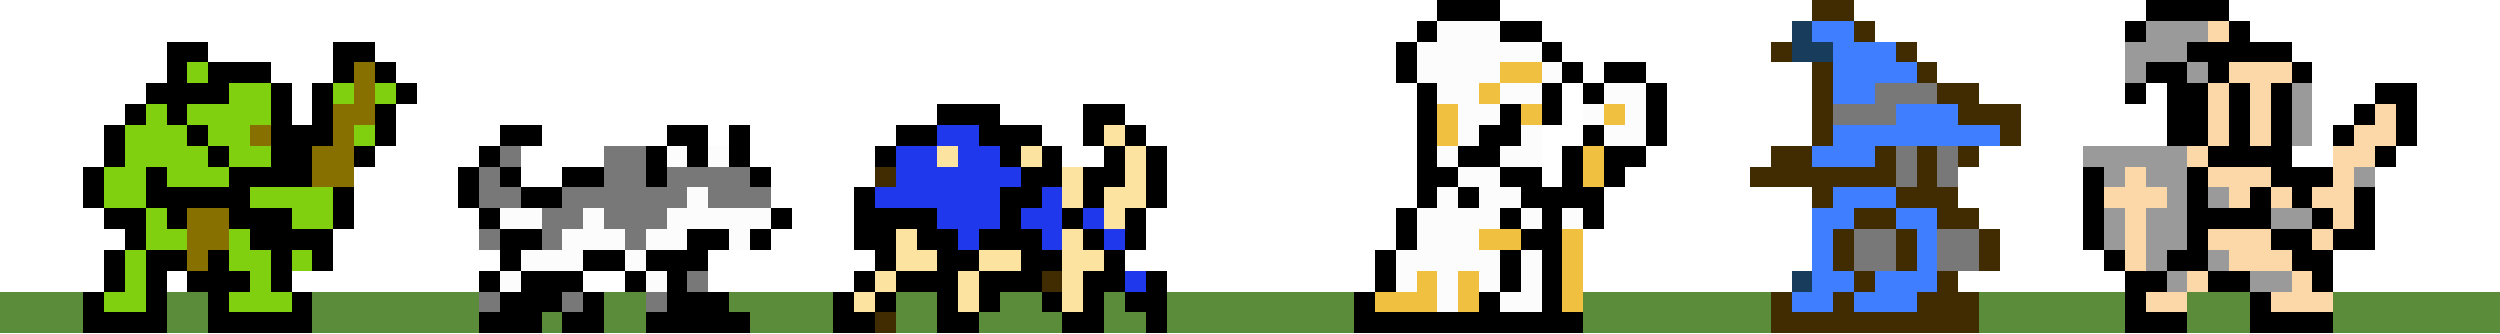
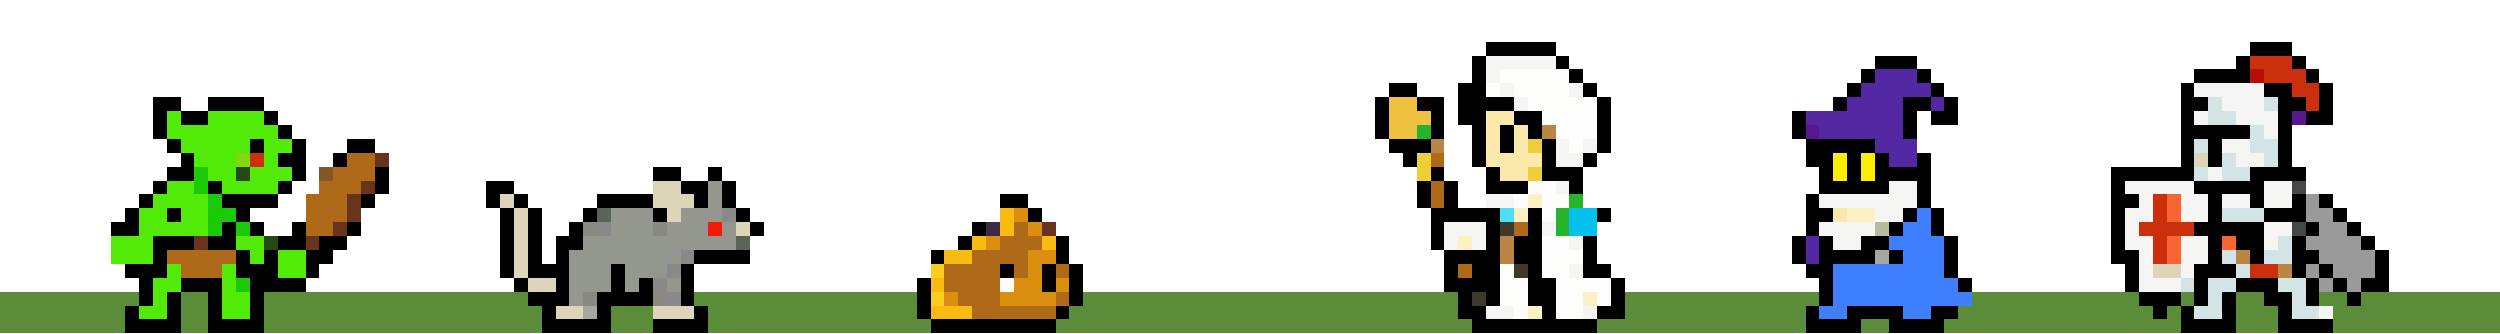
- <svg xmlns="http://www.w3.org/2000/svg" viewBox="0 0 120 16" width="960" height="128" shape-rendering="crispEdges">
+ <svg xmlns="http://www.w3.org/2000/svg" viewBox="0 0 180 24" width="960" height="128" shape-rendering="crispEdges">
  <defs>
    <filter id="flash">
      <feFlood flood-color="#ffffff" />
      <feComposite operator="in" in2="SourceAlpha" />
    </filter>
    <g id="a0">
-       <path fill="#000000" d="M4 2h2v1h-2zM12 2h2v1h-2zM4 3h1v1h-1zM6 3h3v1h-3zM12 3h1v1h-1zM14 3h1v1h-1zM3 4h4v1h-4zM9 4h1v1h-1zM11 4h1v1h-1zM15 4h1v1h-1zM2 5h1v1h-1zM4 5h1v1h-1zM9 5h1v1h-1zM11 5h1v1h-1zM14 5h1v1h-1zM1 6h1v1h-1zM5 6h1v1h-1zM9 6h3v1h-3zM14 6h1v1h-1zM1 7h1v1h-1zM6 7h1v1h-1zM9 7h2v1h-2zM13 7h1v1h-1zM0 8h1v1h-1zM3 8h1v1h-1zM7 8h4v1h-4zM0 9h1v1h-1zM3 9h5v1h-5zM12 9h1v1h-1zM1 10h2v1h-2zM4 10h1v1h-1zM7 10h3v1h-3zM12 10h1v1h-1zM2 11h1v1h-1zM8 11h4v1h-4zM1 12h1v1h-1zM3 12h2v1h-2zM6 12h1v1h-1zM9 12h1v1h-1zM11 12h1v1h-1zM1 13h1v1h-1zM3 13h1v1h-1zM5 13h3v1h-3zM9 13h1v1h-1zM0 14h1v1h-1zM3 14h1v1h-1zM6 14h1v1h-1zM10 14h1v1h-1zM0 15h4v1h-4zM6 15h5v1h-5z" />
-       <path fill="#80d010" d="M5 3h1v1h-1zM7 4h2v1h-2zM12 4h1v1h-1zM14 4h1v1h-1zM3 5h1v1h-1zM5 5h4v1h-4zM2 6h3v1h-3zM6 6h2v1h-2zM13 6h1v1h-1zM2 7h4v1h-4zM7 7h2v1h-2zM1 8h2v1h-2zM4 8h3v1h-3zM1 9h2v1h-2zM8 9h4v1h-4zM3 10h1v1h-1zM10 10h2v1h-2zM3 11h2v1h-2zM7 11h1v1h-1zM2 12h1v1h-1zM7 12h2v1h-2zM10 12h1v1h-1zM2 13h1v1h-1zM8 13h1v1h-1zM1 14h2v1h-2zM7 14h3v1h-3z" />
-       <path fill="#887000" d="M13 3h1v1h-1zM13 4h1v1h-1zM12 5h2v1h-2zM8 6h1v1h-1zM12 6h1v1h-1zM11 7h2v1h-2zM11 8h2v1h-2zM5 10h2v1h-2zM5 11h2v1h-2zM5 12h1v1h-1z" />
+       <path fill="#000000" d="M5 7h2v1h-2zM9 7h4v1h-4zM5 8h1v1h-1zM7 8h2v1h-2zM13 8h1v1h-1zM5 9h1v1h-1zM14 9h1v1h-1zM6 10h1v1h-1zM12 10h1v1h-1zM15 10h1v1h-1zM19 10h2v1h-2zM7 11h1v1h-1zM14 11h2v1h-2zM18 11h1v1h-1zM6 12h2v1h-2zM15 12h1v1h-1zM21 12h1v1h-1zM5 13h1v1h-1zM9 13h1v1h-1zM14 13h1v1h-1zM21 13h1v1h-1zM4 14h1v1h-1zM10 14h4v1h-4zM20 14h1v1h-1zM3 15h1v1h-1zM6 15h1v1h-1zM11 15h1v1h-1zM2 16h2v1h-2zM10 16h1v1h-1zM12 16h1v1h-1zM15 16h1v1h-1zM19 16h1v1h-1zM5 17h3v1h-3zM9 17h2v1h-2zM14 17h2v1h-2zM17 17h2v1h-2zM5 18h1v1h-1zM11 18h1v1h-1zM13 18h1v1h-1zM16 18h2v1h-2zM3 19h3v1h-3zM11 19h3v1h-3zM16 19h1v1h-1zM4 20h1v1h-1zM7 20h3v1h-3zM12 20h4v1h-4zM4 21h1v1h-1zM6 21h1v1h-1zM9 21h1v1h-1zM12 21h1v1h-1zM3 22h1v1h-1zM6 22h1v1h-1zM9 22h1v1h-1zM12 22h1v1h-1zM3 23h4v1h-4zM9 23h4v1h-4z" />
+       <path fill="#1bca04" d="M8 12h1v1h-1zM8 13h1v1h-1zM9 14h1v1h-1zM9 15h2v1h-2zM9 16h1v1h-1zM11 16h1v1h-1zM11 20h1v1h-1z" />
+       <path fill="#264814" d="M11 12h1v1h-1zM13 17h1v1h-1z" />
+       <path fill="#51eb07" d="M6 8h1v1h-1zM9 8h4v1h-4zM6 9h8v1h-8zM7 10h5v1h-5zM13 10h2v1h-2zM8 11h3v1h-3zM13 11h1v1h-1zM9 12h2v1h-2zM12 12h3v1h-3zM6 13h2v1h-2zM10 13h4v1h-4zM5 14h4v1h-4zM4 15h2v1h-2zM7 15h2v1h-2zM4 16h5v1h-5zM2 17h3v1h-3zM11 17h2v1h-2zM2 18h3v1h-3zM12 18h1v1h-1zM14 18h2v1h-2zM6 19h1v1h-1zM10 19h1v1h-1zM14 19h2v1h-2zM5 20h2v1h-2zM10 20h1v1h-1zM5 21h1v1h-1zM10 21h2v1h-2zM4 22h2v1h-2zM10 22h2v1h-2z" />
+       <path fill="#69341d" d="M21 11h1v1h-1zM20 13h1v1h-1zM19 14h1v1h-1zM19 15h1v1h-1zM18 16h1v1h-1zM8 17h1v1h-1zM16 17h1v1h-1z" />
+       <path fill="#81d712" d="M11 11h1v1h-1z" />
+       <path fill="#855526" d="M17 12h1v1h-1z" />
+       <path fill="#ae6919" d="M19 11h2v1h-2zM18 12h3v1h-3zM17 13h3v1h-3zM16 14h3v1h-3zM16 15h3v1h-3zM16 16h2v1h-2zM6 18h5v1h-5zM7 19h3v1h-3z" />
+       <path fill="#cc2f0c" d="M12 11h1v1h-1z" />
    </g>
    <g id="a1">
-       <path fill="#000000" d="M2 6h2v1h-2zM10 6h2v1h-2zM13 6h1v1h-1zM1 7h1v1h-1zM9 7h1v1h-1zM11 7h1v1h-1zM13 7h1v1h-1zM0 8h1v1h-1zM2 8h1v1h-1zM5 8h2v1h-2zM9 8h1v1h-1zM14 8h1v1h-1zM0 9h1v1h-1zM3 9h2v1h-2zM1 10h1v1h-1zM15 10h1v1h-1zM2 11h2v1h-2zM11 11h2v1h-2zM14 11h1v1h-1zM2 12h1v1h-1zM6 12h2v1h-2zM9 12h3v1h-3zM1 13h1v1h-1zM3 13h3v1h-3zM8 13h1v1h-1zM10 13h1v1h-1zM2 14h3v1h-3zM6 14h1v1h-1zM10 14h3v1h-3zM1 15h3v1h-3zM5 15h2v1h-2zM9 15h5v1h-5z" />
-       <path fill="#787878" d="M2 7h1v1h-1zM7 7h2v1h-2zM1 8h1v1h-1zM7 8h2v1h-2zM10 8h4v1h-4zM1 9h2v1h-2zM5 9h6v1h-6zM12 9h3v1h-3zM4 10h2v1h-2zM7 10h3v1h-3zM1 11h1v1h-1zM4 11h1v1h-1zM8 11h1v1h-1zM11 13h1v1h-1zM1 14h1v1h-1zM5 14h1v1h-1zM9 14h1v1h-1z" />
-       <path fill="#fcfcfc" d="M10 7h1v1h-1zM12 7h1v1h-1zM11 9h1v1h-1zM2 10h2v1h-2zM6 10h1v1h-1zM10 10h5v1h-5zM5 11h3v1h-3zM9 11h2v1h-2zM13 11h1v1h-1zM3 12h3v1h-3zM8 12h1v1h-1zM2 13h1v1h-1zM9 13h1v1h-1z" />
+       <path fill="#000000" d="M14 12h2v1h-2zM18 12h1v1h-1zM2 13h2v1h-2zM16 13h2v1h-2zM19 13h1v1h-1zM2 14h1v1h-1zM4 14h1v1h-1zM10 14h4v1h-4zM17 14h1v1h-1zM19 14h1v1h-1zM3 15h1v1h-1zM5 15h1v1h-1zM9 15h1v1h-1zM14 15h1v1h-1zM20 15h1v1h-1zM3 16h1v1h-1zM5 16h1v1h-1zM8 16h1v1h-1zM21 16h1v1h-1zM3 17h1v1h-1zM5 17h1v1h-1zM7 17h2v1h-2zM3 18h1v1h-1zM5 18h1v1h-1zM7 18h1v1h-1zM17 18h4v1h-4zM3 19h1v1h-1zM5 19h3v1h-3zM11 19h1v1h-1zM16 19h1v1h-1zM4 20h1v1h-1zM7 20h1v1h-1zM11 20h1v1h-1zM13 20h1v1h-1zM16 20h1v1h-1zM5 21h3v1h-3zM10 21h4v1h-4zM16 21h1v1h-1zM6 22h1v1h-1zM10 22h1v1h-1zM17 22h1v1h-1zM6 23h5v1h-5zM14 23h4v1h-4z" />
+       <path fill="#586458" d="M10 15h1v1h-1zM20 17h1v1h-1z" />
+       <path fill="#898981" d="M9 16h1v1h-1zM14 16h1v1h-1zM9 21h1v1h-1zM14 21h1v1h-1z" />
+       <path fill="#8b888a" d="M19 15h1v1h-1zM10 16h1v1h-1zM16 18h1v1h-1zM15 19h1v1h-1zM14 20h1v1h-1zM15 21h1v1h-1z" />
+       <path fill="#94978e" d="M18 13h1v1h-1zM18 14h1v1h-1zM11 15h3v1h-3zM16 15h3v1h-3zM11 16h3v1h-3zM15 16h3v1h-3zM19 16h1v1h-1zM9 17h11v1h-11zM8 18h8v1h-8zM8 19h3v1h-3zM12 19h3v1h-3zM8 20h3v1h-3zM12 20h1v1h-1zM15 20h1v1h-1zM8 21h1v1h-1z" />
+       <path fill="#a9a59f" d="M9 22h1v1h-1z" />
+       <path fill="#dcd5b9" d="M14 13h2v1h-2zM3 14h1v1h-1zM14 14h3v1h-3zM4 15h1v1h-1zM15 15h1v1h-1zM4 16h1v1h-1zM20 16h1v1h-1zM4 17h1v1h-1zM4 18h1v1h-1zM4 19h1v1h-1zM5 20h2v1h-2zM7 22h2v1h-2zM14 22h3v1h-3z" />
+       <path fill="#f51804" d="M18 16h1v1h-1z" />
    </g>
    <g id="a2">
-       <path fill="#000000" d="M5 5h3v1h-3zM12 5h2v1h-2zM3 6h2v1h-2zM7 6h3v1h-3zM12 6h1v1h-1zM14 6h1v1h-1zM2 7h1v1h-1zM8 7h1v1h-1zM10 7h1v1h-1zM13 7h1v1h-1zM15 7h1v1h-1zM9 8h2v1h-2zM12 8h2v1h-2zM15 8h1v1h-1zM1 9h1v1h-1zM8 9h2v1h-2zM12 9h1v1h-1zM15 9h1v1h-1zM1 10h4v1h-4zM8 10h1v1h-1zM11 10h1v1h-1zM14 10h1v1h-1zM1 11h2v1h-2zM4 11h2v1h-2zM7 11h3v1h-3zM12 11h1v1h-1zM14 11h1v1h-1zM2 12h1v1h-1zM5 12h2v1h-2zM9 12h2v1h-2zM13 12h1v1h-1zM1 13h1v1h-1zM3 13h3v1h-3zM7 13h3v1h-3zM12 13h2v1h-2zM15 13h1v1h-1zM0 14h1v1h-1zM2 14h1v1h-1zM5 14h1v1h-1zM7 14h1v1h-1zM10 14h1v1h-1zM12 14h1v1h-1zM14 14h2v1h-2zM0 15h2v1h-2zM5 15h2v1h-2zM11 15h2v1h-2zM15 15h1v1h-1z" />
-       <path fill="#2038ec" d="M5 6h2v1h-2zM3 7h2v1h-2zM6 7h2v1h-2zM3 8h6v1h-6zM2 9h6v1h-6zM10 9h1v1h-1zM5 10h3v1h-3zM9 10h2v1h-2zM12 10h1v1h-1zM6 11h1v1h-1zM10 11h1v1h-1zM13 11h1v1h-1zM14 13h1v1h-1z" />
-       <path fill="#402c00" d="M2 8h1v1h-1zM10 13h1v1h-1zM2 15h1v1h-1z" />
-       <path fill="#fce4a0" d="M13 6h1v1h-1zM5 7h1v1h-1zM9 7h1v1h-1zM14 7h1v1h-1zM11 8h1v1h-1zM14 8h1v1h-1zM11 9h1v1h-1zM13 9h2v1h-2zM13 10h1v1h-1zM3 11h1v1h-1zM11 11h1v1h-1zM3 12h2v1h-2zM7 12h2v1h-2zM11 12h2v1h-2zM2 13h1v1h-1zM6 13h1v1h-1zM11 13h1v1h-1zM1 14h1v1h-1zM6 14h1v1h-1zM11 14h1v1h-1z" />
+       <path fill="#000000" d="M12 14h2v1h-2zM14 15h1v1h-1zM10 16h1v1h-1zM9 17h1v1h-1zM16 17h1v1h-1zM7 18h1v1h-1zM16 18h1v1h-1zM12 19h1v1h-1zM15 19h1v1h-1zM17 19h1v1h-1zM6 20h1v1h-1zM15 20h1v1h-1zM17 20h1v1h-1zM6 21h1v1h-1zM17 21h1v1h-1zM6 22h1v1h-1zM16 22h1v1h-1zM7 23h9v1h-9z" />
+       <path fill="#3d2946" d="M11 16h1v1h-1z" />
+       <path fill="#69341d" d="M15 16h1v1h-1z" />
+       <path fill="#ae6919" d="M13 16h1v1h-1zM12 17h3v1h-3zM10 18h4v1h-4zM8 19h4v1h-4zM13 19h1v1h-1zM16 19h1v1h-1zM8 20h4v1h-4zM9 21h3v1h-3zM16 21h1v1h-1zM10 22h6v1h-6z" />
+       <path fill="#da8f11" d="M13 15h1v1h-1zM14 16h1v1h-1zM11 17h1v1h-1zM14 18h2v1h-2zM14 19h1v1h-1zM13 20h2v1h-2zM16 20h1v1h-1zM8 21h1v1h-1zM12 21h4v1h-4z" />
+       <path fill="#f9bb11" d="M12 15h1v1h-1zM12 16h1v1h-1zM10 17h1v1h-1zM15 17h1v1h-1zM8 18h2v1h-2zM7 20h1v1h-1zM7 22h3v1h-3z" />
+       <path fill="#fccd1f" d="M7 19h1v1h-1zM7 21h1v1h-1z" />
+       <path fill="#fdfdfb" d="M12 20h1v1h-1z" />
    </g>
    <g id="a3">
-       <path fill="#000000" d="M9 0h4v1h-4zM8 1h1v1h-1zM13 1h1v1h-1zM6 2h5v1h-5zM5 3h1v1h-1zM9 3h1v1h-1zM11 3h2v1h-2zM0 4h2v1h-2zM6 4h1v1h-1zM8 4h1v1h-1zM10 4h2v1h-2zM13 4h1v1h-1zM0 5h1v1h-1zM2 5h1v1h-1zM6 5h1v1h-1zM8 5h1v1h-1zM10 5h2v1h-2zM0 6h1v1h-1zM3 6h1v1h-1zM6 6h1v1h-1zM8 6h1v1h-1zM10 6h2v1h-2zM1 7h1v1h-1zM6 7h4v1h-4zM4 8h3v1h-3zM10 8h1v1h-1zM15 8h1v1h-1zM2 9h1v1h-1zM5 9h1v1h-1zM7 9h1v1h-1zM10 9h1v1h-1zM15 9h1v1h-1zM2 10h1v1h-1zM4 10h1v1h-1zM7 10h4v1h-4zM15 10h1v1h-1zM2 11h2v1h-2zM5 11h2v1h-2zM10 11h1v1h-1zM15 11h1v1h-1zM4 12h2v1h-2zM10 12h2v1h-2zM14 12h1v1h-1zM4 13h1v1h-1zM8 13h2v1h-2zM12 13h2v1h-2zM7 14h1v1h-1zM13 14h1v1h-1zM4 15h4v1h-4zM11 15h3v1h-3z" />
-       <path fill="currentColor" d="M10 1h3v1h-3zM11 2h3v1h-3zM10 3h1v1h-1zM13 3h1v1h-1zM5 4h1v1h-1zM5 5h1v1h-1zM5 6h1v1h-1zM11 7h5v1h-5zM2 8h1v1h-1zM11 8h2v1h-2zM14 8h1v1h-1zM9 9h1v1h-1zM11 9h1v1h-1zM5 10h2v1h-2zM11 10h2v1h-2zM14 10h1v1h-1zM11 11h2v1h-2zM14 11h1v1h-1zM9 12h1v1h-1zM12 12h1v1h-1zM6 13h2v1h-2zM11 13h1v1h-1z" />
-       <path fill="#fcd8a8" d="M9 1h1v1h-1zM6 3h3v1h-3zM7 4h1v1h-1zM9 4h1v1h-1zM1 5h1v1h-1zM7 5h1v1h-1zM9 5h1v1h-1zM1 6h2v1h-2zM7 6h1v1h-1zM9 6h1v1h-1zM2 7h2v1h-2zM10 7h1v1h-1zM3 8h1v1h-1zM7 8h3v1h-3zM13 8h1v1h-1zM3 9h2v1h-2zM6 9h1v1h-1zM8 9h1v1h-1zM12 9h3v1h-3zM3 10h1v1h-1zM13 10h1v1h-1zM4 11h1v1h-1zM7 11h3v1h-3zM13 11h1v1h-1zM6 12h3v1h-3zM13 12h1v1h-1zM5 13h1v1h-1zM10 13h1v1h-1zM4 14h3v1h-3zM11 14h2v1h-2z" />
+       <path fill="#000000" d="M9 3h3v1h-3zM8 4h1v1h-1zM12 4h1v1h-1zM7 5h1v1h-1zM12 5h4v1h-4zM6 6h1v1h-1zM9 6h2v1h-2zM16 6h1v1h-1zM6 7h1v1h-1zM8 7h2v1h-2zM15 7h2v1h-2zM6 8h2v1h-2zM9 8h1v1h-1zM16 8h1v1h-1zM9 9h1v1h-1zM12 9h5v1h-5zM9 10h1v1h-1zM14 10h1v1h-1zM16 10h1v1h-1zM9 11h1v1h-1zM14 11h1v1h-1zM16 11h1v1h-1zM8 12h4v1h-4zM16 12h6v1h-6zM11 13h5v1h-5zM21 13h1v1h-1zM6 14h1v1h-1zM8 14h1v1h-1zM11 14h1v1h-1zM14 14h1v1h-1zM20 14h2v1h-2zM5 15h1v1h-1zM8 15h3v1h-3zM14 15h1v1h-1zM21 15h1v1h-1zM4 16h1v1h-1zM7 16h1v1h-1zM11 16h5v1h-5zM21 16h1v1h-1zM3 17h1v1h-1zM8 17h1v1h-1zM11 17h2v1h-2zM14 17h1v1h-1zM21 17h1v1h-1zM2 18h1v1h-1zM7 18h2v1h-2zM11 18h1v1h-1zM14 18h1v1h-1zM20 18h2v1h-2zM2 19h1v1h-1zM6 19h1v1h-1zM8 19h1v1h-1zM13 19h3v1h-3zM20 19h1v1h-1zM2 20h2v1h-2zM5 20h1v1h-1zM7 20h1v1h-1zM10 20h3v1h-3zM15 20h1v1h-1zM20 20h1v1h-1zM4 21h1v1h-1zM7 21h1v1h-1zM9 21h2v1h-2zM13 21h1v1h-1zM15 21h1v1h-1zM17 21h3v1h-3zM9 22h1v1h-1zM13 22h1v1h-1zM16 22h1v1h-1zM18 22h1v1h-1zM6 23h4v1h-4zM13 23h4v1h-4z" />
+       <path fill="#434847" d="M8 13h1v1h-1zM8 16h1v1h-1z" />
+       <path fill="#5a168e" d="M8 8h1v1h-1z" />
+       <path fill="#b90d08" d="M11 5h1v1h-1z" />
+       <path fill="#bb8643" d="M12 18h1v1h-1zM9 19h1v1h-1z" />
+       <path fill="#cc2f0c" d="M9 4h3v1h-3zM8 5h3v1h-3zM7 6h2v1h-2zM7 7h1v1h-1zM18 14h1v1h-1zM18 15h1v1h-1zM16 16h4v1h-4zM18 17h1v1h-1zM18 18h1v1h-1zM10 19h2v1h-2z" />
+       <path fill="#d3e4e7" d="M10 7h1v1h-1zM14 7h1v1h-1zM13 8h2v1h-2zM11 9h1v1h-1zM10 10h2v1h-2zM15 10h1v1h-1zM10 11h1v1h-1zM13 11h1v1h-1zM12 12h2v1h-2zM15 12h1v1h-1zM11 15h3v1h-3zM9 17h1v1h-1zM9 18h2v1h-2zM13 18h1v1h-1zM12 19h1v1h-1zM8 20h2v1h-2zM13 20h2v1h-2zM16 20h1v1h-1zM8 21h1v1h-1zM14 21h1v1h-1zM7 22h2v1h-2zM14 22h2v1h-2z" />
+       <path fill="#dcd5b9" d="M15 11h1v1h-1zM17 19h2v1h-2z" />
+       <path fill="currentColor" d="M7 14h1v1h-1zM6 15h2v1h-2zM5 16h2v1h-2zM4 17h4v1h-4zM3 18h4v1h-4zM3 19h3v1h-3zM7 19h1v1h-1zM4 20h1v1h-1zM6 20h1v1h-1z" />
+       <path fill="#f5f6f3" d="M11 6h5v1h-5zM11 7h3v1h-3zM10 8h3v1h-3zM15 8h1v1h-1zM10 9h1v1h-1zM12 10h2v1h-2zM11 11h2v1h-2zM14 12h1v1h-1zM9 13h2v1h-2zM16 13h5v1h-5zM9 14h2v1h-2zM12 14h2v1h-2zM15 14h2v1h-2zM19 14h1v1h-1zM15 15h2v1h-2zM19 15h2v1h-2zM9 16h2v1h-2zM20 16h1v1h-1zM10 17h1v1h-1zM15 17h2v1h-2zM19 17h2v1h-2zM15 18h2v1h-2zM19 18h1v1h-1zM16 19h1v1h-1zM19 19h1v1h-1zM17 20h3v1h-3zM6 22h1v1h-1z" />
+       <path fill="#f86433" d="M17 14h1v1h-1zM17 15h1v1h-1zM13 17h1v1h-1zM17 17h1v1h-1zM17 18h1v1h-1z" />
    </g>
    <g id="a4">
-       <path fill="#183c5c" d="M11 1h1v1h-1zM10 2h2v1h-2zM11 13h1v1h-1z" />
-       <path fill="currentColor" d="M9 1h2v1h-2zM7 2h3v1h-3zM6 3h4v1h-4zM8 4h2v1h-2zM4 5h3v1h-3zM2 6h8v1h-8zM8 7h3v1h-3zM7 9h3v1h-3zM5 10h2v1h-2zM9 10h2v1h-2zM5 11h1v1h-1zM10 11h1v1h-1zM5 12h1v1h-1zM10 12h1v1h-1zM5 13h3v1h-3zM9 13h2v1h-2zM6 14h3v1h-3zM10 14h2v1h-2z" />
-       <path fill="#402c00" d="M9 0h2v1h-2zM8 1h1v1h-1zM6 2h1v1h-1zM12 2h1v1h-1zM5 3h1v1h-1zM10 3h1v1h-1zM3 4h2v1h-2zM10 4h1v1h-1zM1 5h3v1h-3zM10 5h1v1h-1zM1 6h1v1h-1zM10 6h1v1h-1zM3 7h1v1h-1zM5 7h1v1h-1zM7 7h1v1h-1zM11 7h2v1h-2zM5 8h1v1h-1zM7 8h7v1h-7zM4 9h3v1h-3zM10 9h1v1h-1zM3 10h2v1h-2zM7 10h2v1h-2zM2 11h1v1h-1zM6 11h1v1h-1zM9 11h1v1h-1zM2 12h1v1h-1zM6 12h1v1h-1zM9 12h1v1h-1zM4 13h1v1h-1zM8 13h1v1h-1zM3 14h3v1h-3zM9 14h1v1h-1zM12 14h1v1h-1zM3 15h10v1h-10z" />
-       <path fill="#787878" d="M5 4h3v1h-3zM7 5h3v1h-3zM4 7h1v1h-1zM6 7h1v1h-1zM4 8h1v1h-1zM6 8h1v1h-1zM3 11h2v1h-2zM7 11h2v1h-2zM3 12h2v1h-2zM7 12h2v1h-2z" />
+       <path fill="#000000" d="M9 4h3v1h-3zM8 5h1v1h-1zM12 5h1v1h-1zM7 6h1v1h-1zM13 6h1v1h-1zM6 7h1v1h-1zM8 7h2v1h-2zM14 7h1v1h-1zM6 8h2v1h-2zM9 8h1v1h-1zM17 8h1v1h-1zM9 9h1v1h-1zM17 9h1v1h-1zM12 10h5v1h-5zM8 11h1v1h-1zM11 11h1v1h-1zM13 11h1v1h-1zM15 11h2v1h-2zM8 12h4v1h-4zM13 12h1v1h-1zM15 12h1v1h-1zM8 13h1v1h-1zM11 13h5v1h-5zM8 14h1v1h-1zM16 14h1v1h-1zM7 15h1v1h-1zM9 15h1v1h-1zM15 15h2v1h-2zM7 16h1v1h-1zM10 16h1v1h-1zM16 16h1v1h-1zM6 17h1v1h-1zM11 17h2v1h-2zM15 17h1v1h-1zM17 17h1v1h-1zM6 18h1v1h-1zM10 18h1v1h-1zM12 18h4v1h-4zM17 18h1v1h-1zM6 19h1v1h-1zM15 19h2v1h-2zM5 20h1v1h-1zM15 20h1v1h-1zM15 21h1v1h-1zM6 22h2v1h-2zM10 22h4v1h-4zM16 22h1v1h-1zM7 23h4v1h-4zM13 23h4v1h-4z" />
+       <path fill="#5428a3" d="M9 5h3v1h-3zM8 6h5v1h-5zM7 7h1v1h-1zM10 7h4v1h-4zM10 8h7v1h-7zM10 9h6v1h-6zM9 10h3v1h-3zM9 11h2v1h-2zM16 17h1v1h-1zM16 18h1v1h-1z" />
+       <path fill="#5a168e" d="M16 9h1v1h-1z" />
+       <path fill="currentColor" d="M8 15h1v1h-1zM8 16h2v1h-2zM7 17h4v1h-4zM7 18h3v1h-3zM7 19h8v1h-8zM6 20h9v1h-9zM5 21h10v1h-10zM8 22h2v1h-2zM14 22h2v1h-2z" />
+       <path fill="#a9a59f" d="M11 18h1v1h-1z" />
+       <path fill="#baba9c" d="M11 16h1v1h-1z" />
+       <path fill="#f5f6f3" d="M9 13h2v1h-2zM9 14h7v1h-7zM10 15h2v1h-2zM12 16h4v1h-4zM13 17h2v1h-2z" />
+       <path fill="#fbe8ab" d="M14 15h1v1h-1z" />
+       <path fill="#fbf1c3" d="M12 15h2v1h-2z" />
+       <path fill="#fded05" d="M12 11h1v1h-1zM14 11h1v1h-1zM12 12h1v1h-1zM14 12h1v1h-1z" />
    </g>
    <g id="a5">
-       <path fill="#000000" d="M8 0h3v1h-3zM6 1h2v1h-2zM11 1h1v1h-1zM5 2h1v1h-1zM12 2h1v1h-1zM1 3h2v1h-2zM4 3h1v1h-1zM12 3h1v1h-1zM0 4h1v1h-1zM3 4h1v1h-1zM5 4h1v1h-1zM11 4h1v1h-1zM0 5h1v1h-1zM5 5h1v1h-1zM7 5h1v1h-1zM11 5h1v1h-1zM0 6h1v1h-1zM3 6h1v1h-1zM7 6h2v1h-2zM11 6h1v1h-1zM1 7h2v1h-2zM4 7h1v1h-1zM8 7h2v1h-2zM11 7h1v1h-1zM2 8h1v1h-1zM4 8h1v1h-1zM6 8h2v1h-2zM10 8h2v1h-2zM3 9h4v1h-4zM9 9h1v1h-1zM11 9h1v1h-1zM3 10h1v1h-1zM5 10h1v1h-1zM7 10h1v1h-1zM12 10h1v1h-1zM5 11h2v1h-2zM12 11h1v1h-1zM5 12h1v1h-1zM7 12h1v1h-1zM13 12h1v1h-1zM5 13h1v1h-1zM7 13h1v1h-1zM13 13h1v1h-1zM5 14h1v1h-1zM8 14h1v1h-1zM14 14h1v1h-1zM4 15h11v1h-11z" />
-       <path fill="currentColor" d="M6 3h2v1h-2zM8 4h1v1h-1zM2 5h1v1h-1zM6 5h1v1h-1zM10 5h1v1h-1zM10 6h1v1h-1zM3 7h1v1h-1zM3 8h1v1h-1zM4 11h1v1h-1zM7 11h2v1h-2zM4 12h1v1h-1zM4 13h1v1h-1zM9 13h1v1h-1zM11 13h1v1h-1zM4 14h1v1h-1zM9 14h1v1h-1zM11 14h3v1h-3z" />
-       <path fill="#fcfcfc" d="M8 1h3v1h-3zM6 2h6v1h-6zM5 3h1v1h-1zM8 3h4v1h-4zM1 4h2v1h-2zM6 4h2v1h-2zM9 4h2v1h-2zM1 5h1v1h-1zM3 5h1v1h-1zM8 5h2v1h-2zM1 6h2v1h-2zM6 6h1v1h-1zM9 6h1v1h-1zM6 7h2v1h-2zM10 7h1v1h-1zM8 8h2v1h-2zM7 9h2v1h-2zM10 9h1v1h-1zM4 10h1v1h-1zM6 10h1v1h-1zM8 10h4v1h-4zM9 11h3v1h-3zM6 12h1v1h-1zM8 12h5v1h-5zM6 13h1v1h-1zM8 13h1v1h-1zM10 13h1v1h-1zM12 13h1v1h-1zM6 14h2v1h-2zM10 14h1v1h-1z" />
+       <path fill="#000000" d="M8 3h5v1h-5zM7 4h1v1h-1zM13 4h1v1h-1zM6 5h1v1h-1zM13 5h1v1h-1zM5 6h1v1h-1zM13 6h2v1h-2zM18 6h2v1h-2zM4 7h1v1h-1zM11 7h4v1h-4zM16 7h2v1h-2zM20 7h1v1h-1zM4 8h1v1h-1zM9 8h2v1h-2zM13 8h2v1h-2zM16 8h1v1h-1zM20 8h1v1h-1zM4 9h1v1h-1zM9 9h1v1h-1zM11 9h1v1h-1zM13 9h1v1h-1zM16 9h1v1h-1zM20 9h1v1h-1zM4 10h1v1h-1zM8 10h1v1h-1zM11 10h1v1h-1zM13 10h1v1h-1zM17 10h3v1h-3zM5 11h1v1h-1zM8 11h1v1h-1zM13 11h1v1h-1zM18 11h1v1h-1zM6 12h3v1h-3zM12 12h1v1h-1zM16 12h1v1h-1zM6 13h1v1h-1zM10 13h3v1h-3zM15 13h1v1h-1zM17 13h1v1h-1zM15 14h1v1h-1zM17 14h1v1h-1zM4 15h1v1h-1zM9 15h1v1h-1zM12 15h5v1h-5zM9 16h1v1h-1zM12 16h1v1h-1zM16 16h1v1h-1zM5 17h1v1h-1zM9 17h2v1h-2zM12 17h1v1h-1zM16 17h1v1h-1zM5 18h1v1h-1zM9 18h2v1h-2zM12 18h4v1h-4zM4 19h2v1h-2zM9 19h1v1h-1zM12 19h2v1h-2zM15 19h1v1h-1zM3 20h1v1h-1zM8 20h2v1h-2zM12 20h4v1h-4zM3 21h1v1h-1zM8 21h2v1h-2zM12 21h1v1h-1zM14 21h1v1h-1zM3 22h2v1h-2zM8 22h1v1h-1zM13 22h2v1h-2zM5 23h9v1h-9z" />
+       <path fill="#07c0ef" d="M5 15h2v1h-2zM5 16h2v1h-2z" />
+       <path fill="currentColor" d="M18 7h2v1h-2zM17 8h3v1h-3zM18 9h2v1h-2z" />
+       <path fill="#26b42c" d="M17 9h1v1h-1zM6 14h1v1h-1zM7 15h1v1h-1zM7 16h1v1h-1z" />
+       <path fill="#3f3929" d="M11 16h1v1h-1zM10 19h1v1h-1zM13 21h1v1h-1z" />
+       <path fill="#4fddfc" d="M11 15h1v1h-1z" />
+       <path fill="#ae6919" d="M16 11h1v1h-1zM16 13h1v1h-1zM16 14h1v1h-1zM10 16h1v1h-1zM14 19h1v1h-1z" />
+       <path fill="#bb8643" d="M8 9h1v1h-1zM16 10h1v1h-1zM11 17h1v1h-1zM11 18h1v1h-1z" />
+       <path fill="#f0ce38" d="M9 10h1v1h-1zM17 11h1v1h-1zM9 12h1v1h-1zM17 12h1v1h-1z" />
+       <path fill="#f5f6f3" d="M8 4h5v1h-5zM12 5h1v1h-1zM6 6h1v1h-1zM11 6h1v1h-1zM10 7h1v1h-1zM5 10h1v1h-1zM7 10h1v1h-1zM6 11h2v1h-2zM7 13h1v1h-1zM11 14h2v1h-2zM8 16h1v1h-1zM13 16h3v1h-3zM6 17h1v1h-1zM13 17h1v1h-1zM15 17h1v1h-1zM6 19h1v1h-1zM5 22h1v1h-1zM11 22h2v1h-2z" />
+       <path fill="#fbe8ab" d="M11 8h2v1h-2zM10 9h1v1h-1zM12 9h1v1h-1zM10 10h1v1h-1zM12 10h1v1h-1zM9 11h4v1h-4zM10 12h2v1h-2z" />
+       <path fill="#fbf1c3" d="M9 14h1v1h-1zM10 15h1v1h-1zM14 17h1v1h-1zM5 21h1v1h-1zM9 22h1v1h-1z" />
+       <path fill="#fdfdfb" d="M7 5h5v1h-5zM7 6h4v1h-4zM12 6h1v1h-1zM5 7h5v1h-5zM5 8h4v1h-4zM5 9h3v1h-3zM6 10h1v1h-1zM8 13h2v1h-2zM7 14h2v1h-2zM10 14h1v1h-1zM8 15h1v1h-1zM7 17h2v1h-2zM6 18h3v1h-3zM7 19h2v1h-2zM11 19h1v1h-1zM4 20h4v1h-4zM10 20h2v1h-2zM4 21h1v1h-1zM6 21h2v1h-2zM10 21h2v1h-2zM6 22h2v1h-2zM10 22h1v1h-1z" />
    </g>
  </defs>
-   <rect x="0" y="14" width="120" height="2" fill="#5a8c3a" />
-   <g transform="translate(4 0)">
-     <animateTransform attributeName="transform" type="translate" additive="sum" values="0 0;0 -1" calcMode="discrete" begin="0s" dur="1s" repeatCount="indefinite" />
+   <rect x="0" y="21" width="180" height="3" fill="#5a8c3a" />
+   <g transform="translate(6 0)">
+     <animateTransform attributeName="transform" type="translate" additive="sum" values="0 0;0 -2" calcMode="discrete" begin="0s" dur="1s" repeatCount="indefinite" />
    <use href="#a0" />
  </g>
-   <g transform="translate(22 0)">
-     <animateTransform attributeName="transform" type="translate" additive="sum" values="0 0;0 -1" calcMode="discrete" begin="0s" dur="1s" repeatCount="indefinite" />
+   <g transform="translate(33 0)">
+     <animateTransform attributeName="transform" type="translate" additive="sum" values="0 0;0 -2" calcMode="discrete" begin="0s" dur="1s" repeatCount="indefinite" />
    <use href="#a1" />
  </g>
-   <g transform="translate(40 0)">
-     <animateTransform attributeName="transform" type="translate" additive="sum" values="0 0;0 -1" calcMode="discrete" begin="0s" dur="1s" repeatCount="indefinite" />
+   <g transform="translate(60 0)">
+     <animateTransform attributeName="transform" type="translate" additive="sum" values="0 0;0 -2" calcMode="discrete" begin="0s" dur="1s" repeatCount="indefinite" />
    <use href="#a2" />
  </g>
-   <g transform="translate(100 0)">
-     <animateTransform attributeName="transform" type="translate" additive="sum" values="0 0;0 -1" calcMode="discrete" begin="0s" dur="1s" repeatCount="indefinite" />
-     <use href="#a3" transform="translate(16 0) scale(-1 1)" color="#9a9a9a" />
+   <g transform="translate(150 0)">
+     <animateTransform attributeName="transform" type="translate" additive="sum" values="0 0;0 -2" calcMode="discrete" begin="0s" dur="1s" repeatCount="indefinite" />
+     <use href="#a3" transform="translate(24 0) scale(-1 1)" color="#9a9a9a" />
  </g>
-   <g transform="translate(82 0)">
-     <animateTransform attributeName="transform" type="translate" additive="sum" values="0 0;0 -1" calcMode="discrete" begin="0s" dur="1s" repeatCount="indefinite" />
-     <use href="#a4" transform="translate(16 0) scale(-1 1)" color="#3f7fff" />
+   <g transform="translate(123 0)">
+     <animateTransform attributeName="transform" type="translate" additive="sum" values="0 0;0 -2" calcMode="discrete" begin="0s" dur="1s" repeatCount="indefinite" />
+     <use href="#a4" transform="translate(24 0) scale(-1 1)" color="#3f7fff" />
  </g>
-   <g transform="translate(64 0)">
-     <animateTransform attributeName="transform" type="translate" additive="sum" values="0 0;0 -1" calcMode="discrete" begin="0s" dur="1s" repeatCount="indefinite" />
-     <use href="#a5" transform="translate(16 0) scale(-1 1)" color="#f0c040" />
+   <g transform="translate(96 0)">
+     <animateTransform attributeName="transform" type="translate" additive="sum" values="0 0;0 -2" calcMode="discrete" begin="0s" dur="1s" repeatCount="indefinite" />
+     <use href="#a5" transform="translate(24 0) scale(-1 1)" color="#f0c040" />
  </g>
</svg>
